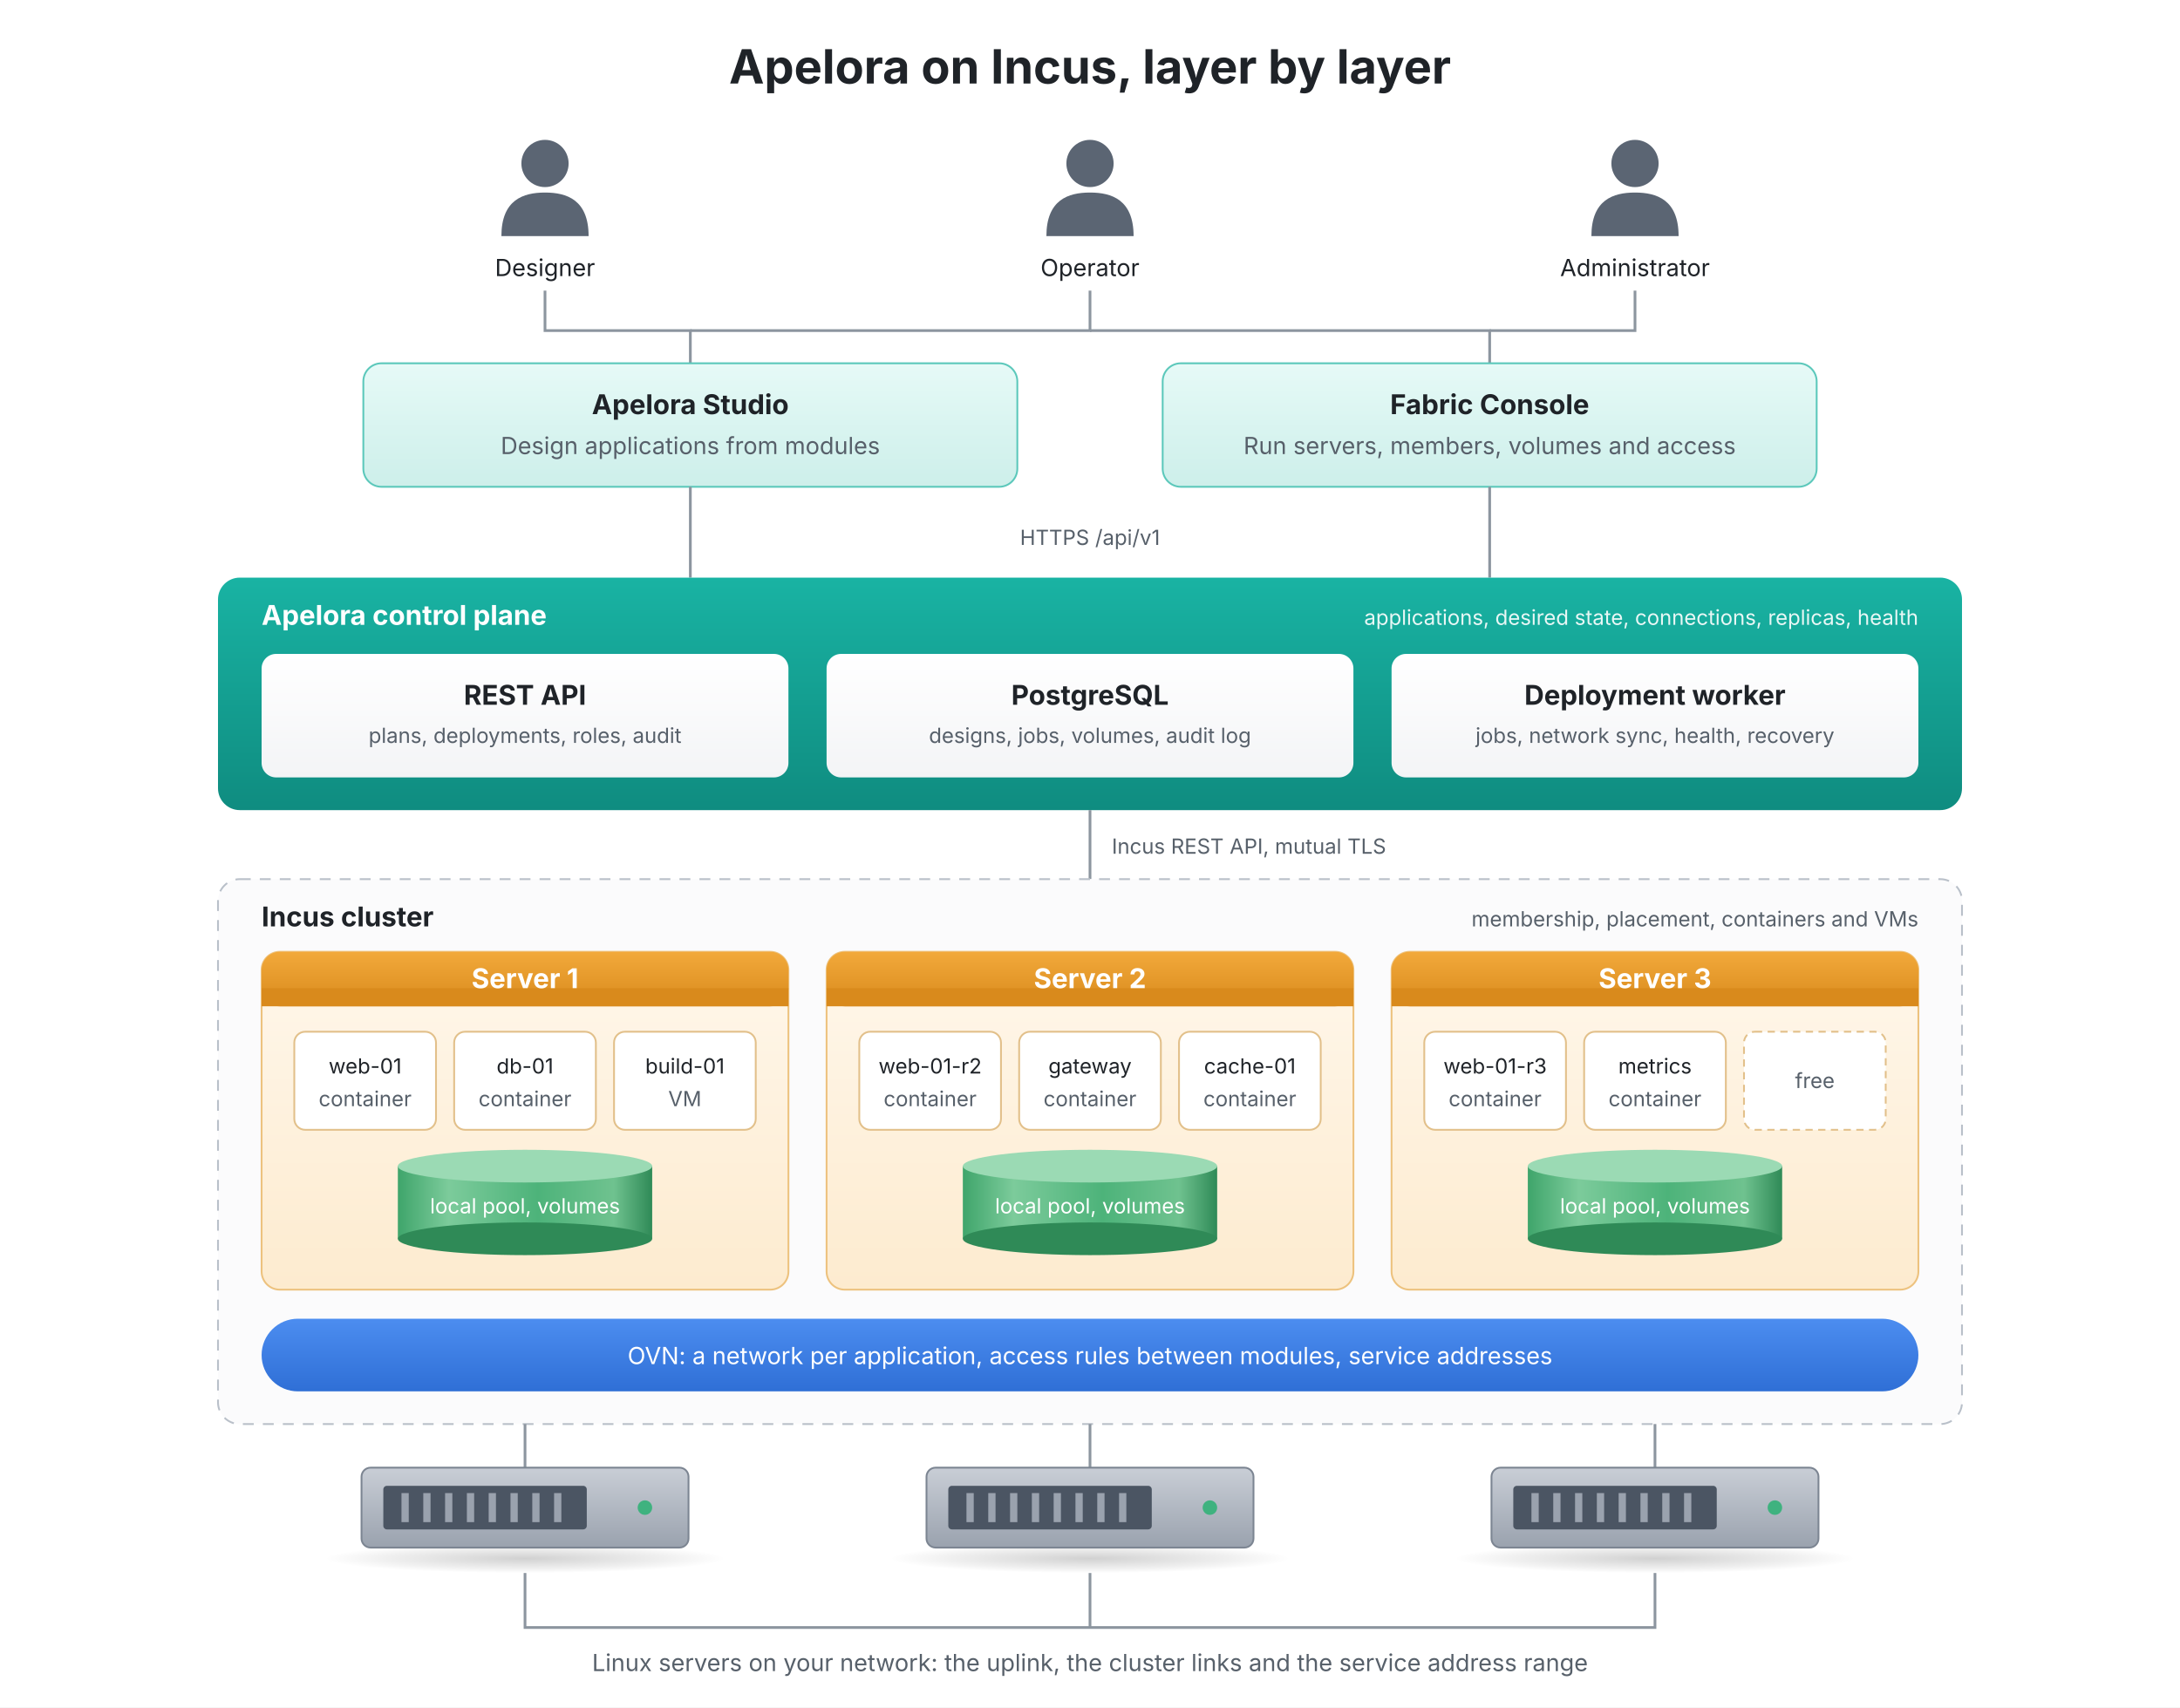
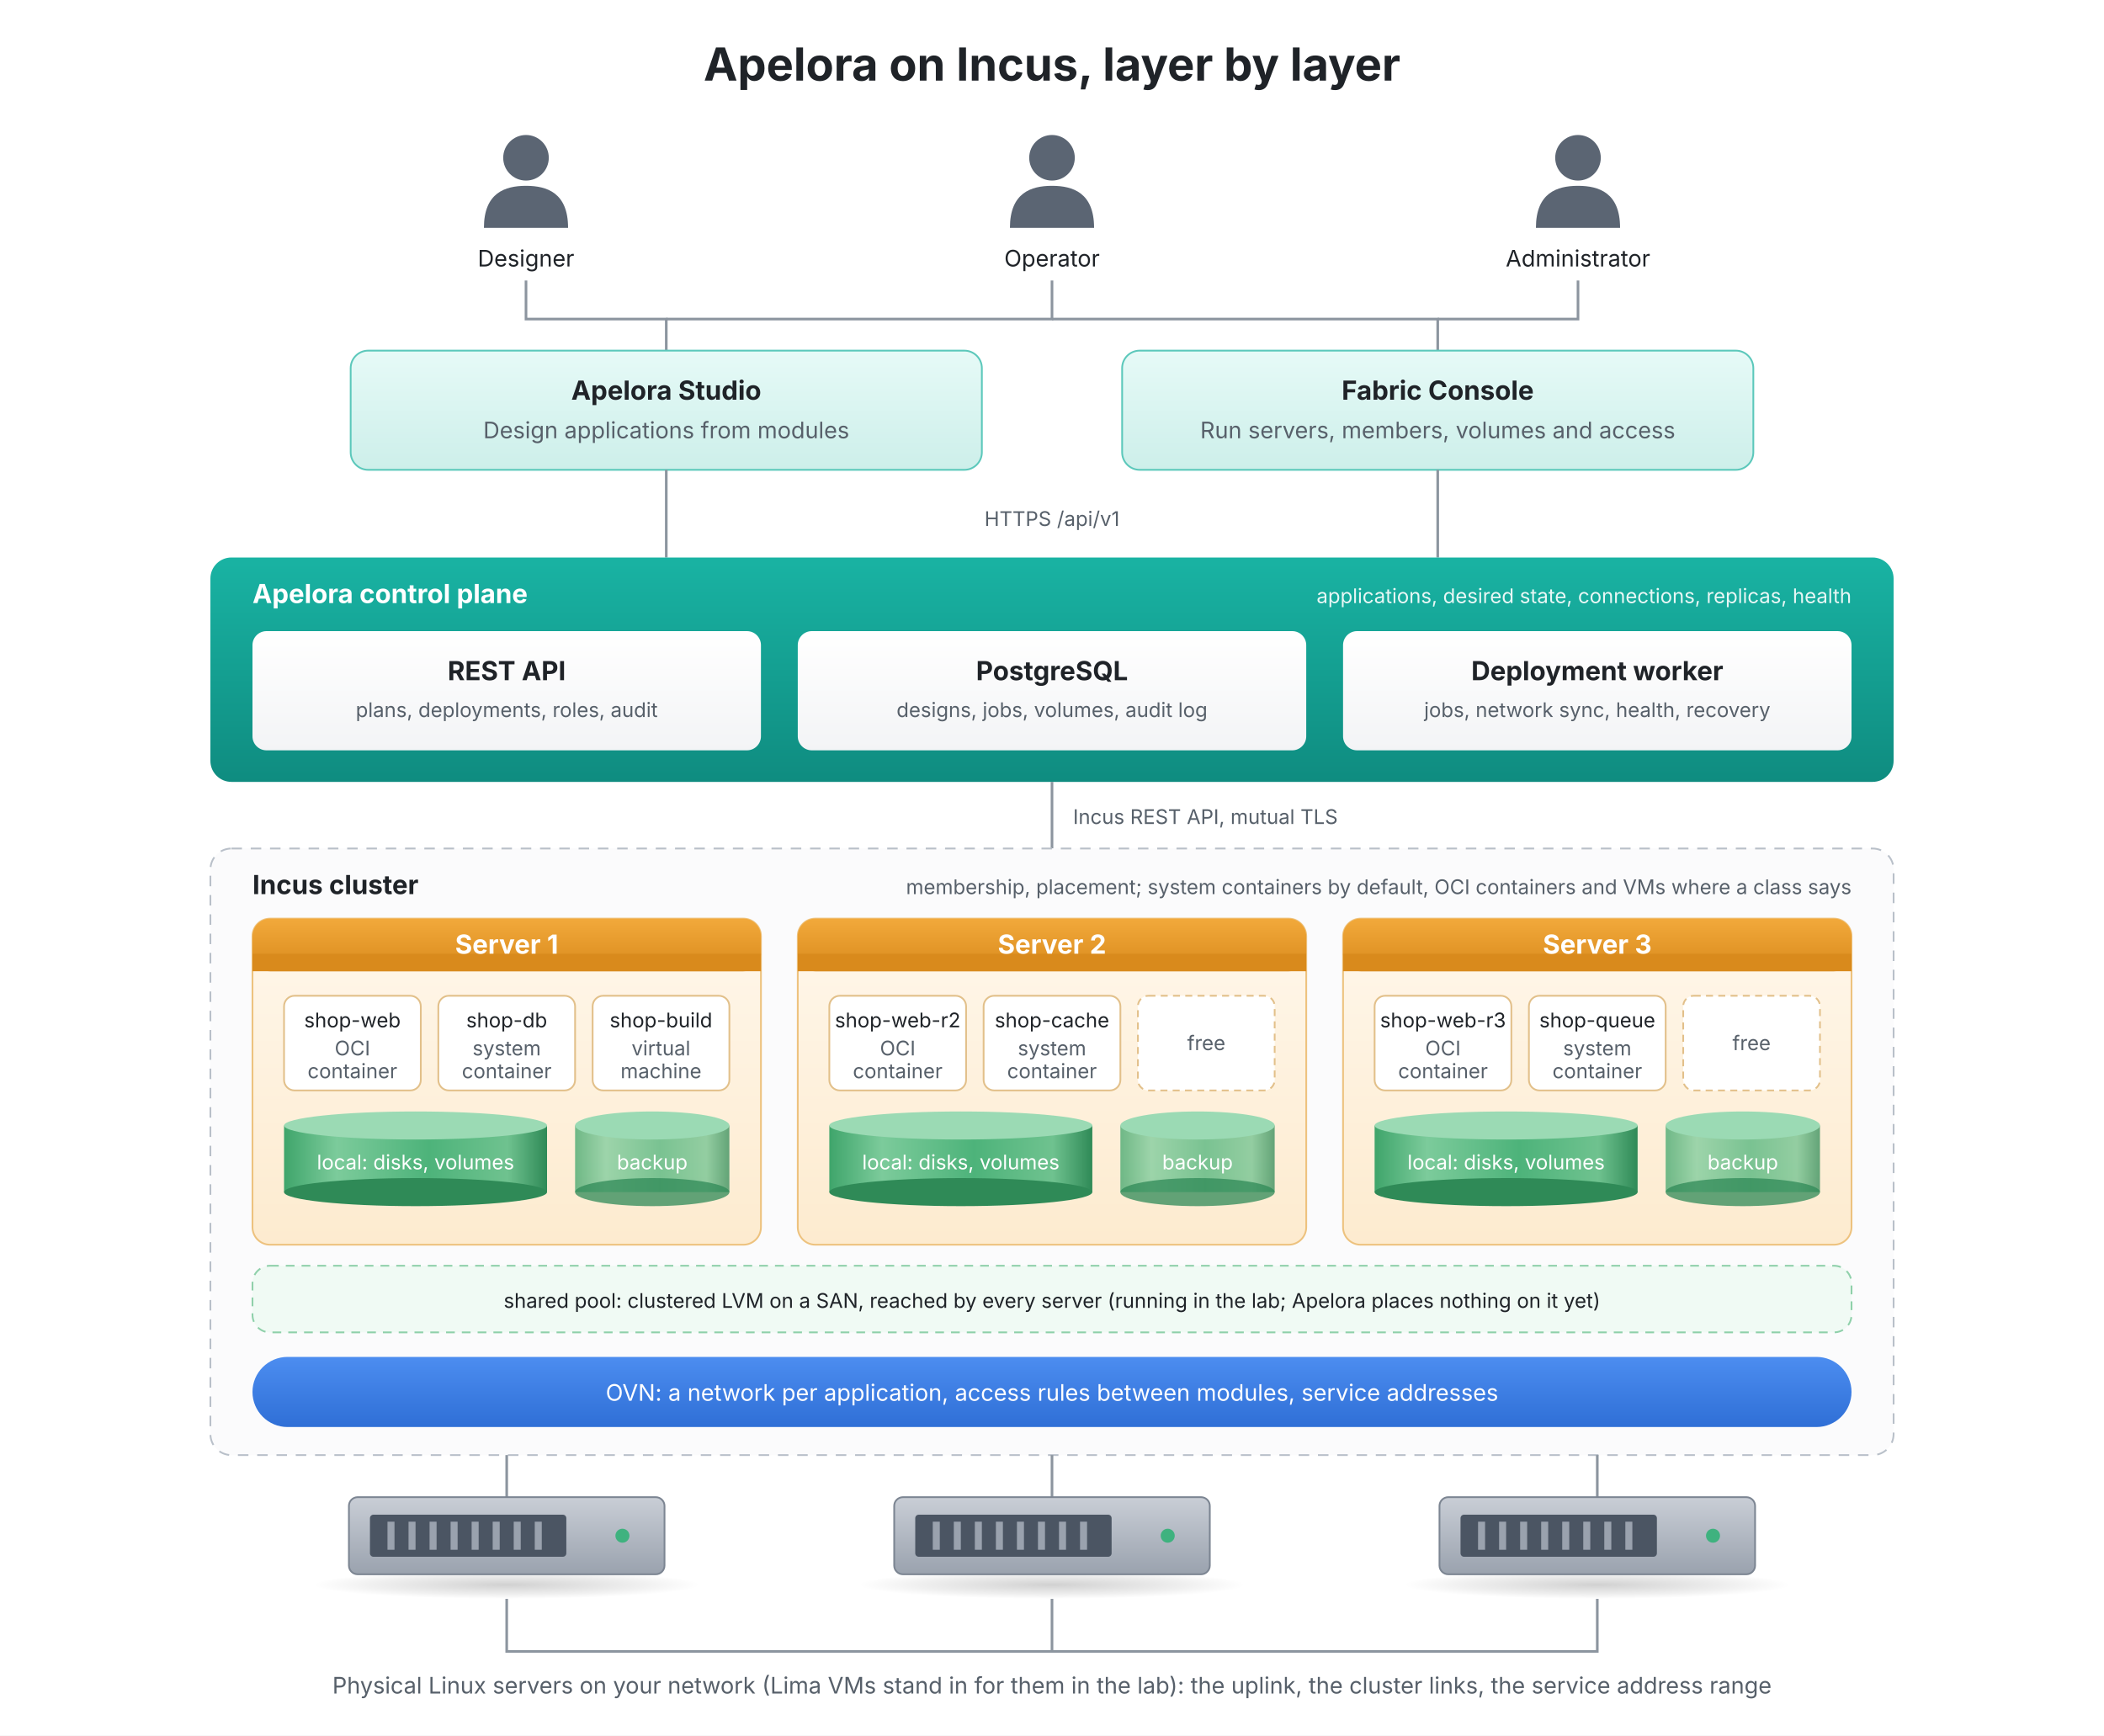
- <svg xmlns="http://www.w3.org/2000/svg" viewBox="0 0 1200 940" width="1200" height="940" role="img" aria-labelledby="pl-title pl-desc" font-family="ui-sans-serif, system-ui, -apple-system, 'Segoe UI', sans-serif">
+ <svg xmlns="http://www.w3.org/2000/svg" viewBox="0 0 1200 990" width="1200" height="990" role="img" aria-labelledby="pl-title pl-desc" font-family="ui-sans-serif, system-ui, -apple-system, 'Segoe UI', sans-serif">
  <defs>
    <linearGradient id="pl-teal" x1="0" y1="0" x2="0" y2="1">
      <stop offset="0" stop-color="#E6FAF7" />
      <stop offset="1" stop-color="#CDEFEA" />
    </linearGradient>
    <linearGradient id="pl-teal-strong" x1="0" y1="0" x2="0" y2="1">
      <stop offset="0" stop-color="#19B3A3" />
      <stop offset="1" stop-color="#0F8C80" />
    </linearGradient>
    <linearGradient id="pl-amber" x1="0" y1="0" x2="0" y2="1">
      <stop offset="0" stop-color="#FFF7EB" />
      <stop offset="1" stop-color="#FDEBCF" />
    </linearGradient>
    <linearGradient id="pl-amber-strong" x1="0" y1="0" x2="0" y2="1">
      <stop offset="0" stop-color="#F2A93B" />
      <stop offset="1" stop-color="#D98A1C" />
    </linearGradient>
    <linearGradient id="pl-blue" x1="0" y1="0" x2="0" y2="1">
      <stop offset="0" stop-color="#4C8DF0" />
      <stop offset="1" stop-color="#2F6FD6" />
    </linearGradient>
    <linearGradient id="pl-green-body" x1="0" y1="0" x2="1" y2="0">
      <stop offset="0" stop-color="#3FA56B" />
      <stop offset="0.2" stop-color="#7CCB9B" />
      <stop offset="0.55" stop-color="#4DB37A" />
      <stop offset="0.85" stop-color="#6FC28F" />
      <stop offset="1" stop-color="#2F8A57" />
    </linearGradient>
    <linearGradient id="pl-card" x1="0" y1="0" x2="0" y2="1">
      <stop offset="0" stop-color="#FFFFFF" />
      <stop offset="1" stop-color="#F3F4F6" />
    </linearGradient>
    <linearGradient id="pl-metal" x1="0" y1="0" x2="0" y2="1">
      <stop offset="0" stop-color="#C9CED6" />
      <stop offset="1" stop-color="#9AA2AE" />
    </linearGradient>
    <radialGradient id="pl-floor" cx="0.5" cy="0.5" r="0.5">
      <stop offset="0" stop-color="#000" stop-opacity="0.18" />
      <stop offset="0.7" stop-color="#000" stop-opacity="0.06" />
      <stop offset="1" stop-color="#000" stop-opacity="0" />
    </radialGradient>
    <g id="pl-person">
      <circle cx="0" cy="-22" r="13" fill="#5B6573" />
      <path d="M-24 18 C-24 -2 -12 -6 0 -6 C12 -6 24 -2 24 18 Z" fill="#5B6573" />
    </g>
  </defs>
  <style>
    .t { fill: #1F2328; }
    .m { fill: #57606A; }
    .w { fill: #FFFFFF; }
    .h1 { font-size: 26px; font-weight: 700; }
    .h2 { font-size: 15px; font-weight: 700; }
    .b { font-size: 13px; }
    .s { font-size: 11.5px; }
    .line { stroke: #8C959F; stroke-width: 1.5; fill: none; }
  </style>
-   <rect width="1200" height="940" fill="#FFFFFF" />
+   <rect width="1200" height="990" fill="#FFFFFF" />
  <text x="600" y="46" text-anchor="middle" class="t h1">Apelora on Incus, layer by layer</text>
  <g id="pl-people">
    <use href="#pl-person" x="300" y="112" />
    <text x="300" y="152" text-anchor="middle" class="t b">Designer</text>
    <use href="#pl-person" x="600" y="112" />
    <text x="600" y="152" text-anchor="middle" class="t b">Operator</text>
    <use href="#pl-person" x="900" y="112" />
    <text x="900" y="152" text-anchor="middle" class="t b">Administrator</text>
  </g>
  <path class="line" d="M300 160 V182 H380 V200" />
  <path class="line" d="M600 160 V182 H380" />
  <path class="line" d="M600 182 H820 V200" />
  <path class="line" d="M900 160 V182 H820" />
  <g id="pl-uis">
    <rect x="200" y="200" width="360" height="68" rx="10" fill="url(#pl-teal)" stroke="#5CC8BB" />
    <text x="380" y="228" text-anchor="middle" class="t h2">Apelora Studio</text>
    <text x="380" y="250" text-anchor="middle" class="m b">Design applications from modules</text>
    <rect x="640" y="200" width="360" height="68" rx="10" fill="url(#pl-teal)" stroke="#5CC8BB" />
    <text x="820" y="228" text-anchor="middle" class="t h2">Fabric Console</text>
    <text x="820" y="250" text-anchor="middle" class="m b">Run servers, members, volumes and access</text>
  </g>
  <path class="line" d="M380 268 V318" />
  <path class="line" d="M820 268 V318" />
  <text x="600" y="300" text-anchor="middle" class="m s">HTTPS /api/v1</text>
  <g id="pl-control-plane">
    <rect x="120" y="318" width="960" height="128" rx="12" fill="url(#pl-teal-strong)" />
    <text x="144" y="344" class="w h2">Apelora control plane</text>
    <text x="1056" y="344" text-anchor="end" class="w s" fill-opacity="0.9">applications, desired state, connections, replicas, health</text>
    <rect x="144" y="360" width="290" height="68" rx="8" fill="url(#pl-card)" />
    <text x="289" y="388" text-anchor="middle" class="t h2">REST API</text>
    <text x="289" y="409" text-anchor="middle" class="m s">plans, deployments, roles, audit</text>
    <rect x="455" y="360" width="290" height="68" rx="8" fill="url(#pl-card)" />
    <text x="600" y="388" text-anchor="middle" class="t h2">PostgreSQL</text>
    <text x="600" y="409" text-anchor="middle" class="m s">designs, jobs, volumes, audit log</text>
    <rect x="766" y="360" width="290" height="68" rx="8" fill="url(#pl-card)" />
    <text x="911" y="388" text-anchor="middle" class="t h2">Deployment worker</text>
    <text x="911" y="409" text-anchor="middle" class="m s">jobs, network sync, health, recovery</text>
  </g>
  <path class="line" d="M600 446 V484" />
  <text x="612" y="470" class="m s">Incus REST API, mutual TLS</text>
  <g id="pl-cluster">
-     <rect x="120" y="484" width="960" height="300" rx="12" fill="#FBFBFC" stroke="#B9C0C9" stroke-dasharray="6 5" />
+     <rect x="120" y="484" width="960" height="346" rx="12" fill="#FBFBFC" stroke="#B9C0C9" stroke-dasharray="6 5" />
    <text x="144" y="510" class="t h2">Incus cluster</text>
-     <text x="1056" y="510" text-anchor="end" class="m s">membership, placement, containers and VMs</text>
+     <text x="1056" y="510" text-anchor="end" class="m s">membership, placement; system containers by default, OCI containers and VMs where a class says</text>
    <g id="pl-server-1">
      <rect x="144" y="524" width="290" height="186" rx="10" fill="url(#pl-amber)" stroke="#EDC27E" />
      <rect x="144" y="524" width="290" height="30" rx="10" fill="url(#pl-amber-strong)" />
      <rect x="144" y="544" width="290" height="10" fill="#D98A1C" />
      <text x="289" y="544" text-anchor="middle" class="w h2">Server 1</text>
      <rect x="162" y="568" width="78" height="54" rx="6" fill="#FFFFFF" stroke="#E2C08A" />
-       <text x="201" y="591" text-anchor="middle" class="t s">web-01</text>
-       <text x="201" y="609" text-anchor="middle" class="m s">container</text>
+       <text x="201" y="586" text-anchor="middle" class="t s">shop-web</text>
+       <text x="201" y="602" text-anchor="middle" class="m s">OCI</text>
+       <text x="201" y="615" text-anchor="middle" class="m s">container</text>
      <rect x="250" y="568" width="78" height="54" rx="6" fill="#FFFFFF" stroke="#E2C08A" />
-       <text x="289" y="591" text-anchor="middle" class="t s">db-01</text>
-       <text x="289" y="609" text-anchor="middle" class="m s">container</text>
+       <text x="289" y="586" text-anchor="middle" class="t s">shop-db</text>
+       <text x="289" y="602" text-anchor="middle" class="m s">system</text>
+       <text x="289" y="615" text-anchor="middle" class="m s">container</text>
      <rect x="338" y="568" width="78" height="54" rx="6" fill="#FFFFFF" stroke="#E2C08A" />
-       <text x="377" y="591" text-anchor="middle" class="t s">build-01</text>
-       <text x="377" y="609" text-anchor="middle" class="m s">VM</text>
+       <text x="377" y="586" text-anchor="middle" class="t s">shop-build</text>
+       <text x="377" y="602" text-anchor="middle" class="m s">virtual</text>
+       <text x="377" y="615" text-anchor="middle" class="m s">machine</text>
+       <rect x="162" y="642" width="150" height="38" fill="url(#pl-green-body)" />
+       <ellipse cx="237" cy="680" rx="75" ry="8" fill="#2F8A57" />
+       <ellipse cx="237" cy="642" rx="75" ry="8" fill="#9BDAB4" />
+       <text x="237" y="667" text-anchor="middle" class="w s">local: disks, volumes</text>
+       <rect x="328" y="642" width="88" height="38" fill="url(#pl-green-body)" fill-opacity="0.75" />
+       <ellipse cx="372" cy="680" rx="44" ry="8" fill="#2F8A57" fill-opacity="0.75" />
+       <ellipse cx="372" cy="642" rx="44" ry="8" fill="#9BDAB4" />
+       <text x="372" y="667" text-anchor="middle" class="w s">backup</text>
    </g>
    <g id="pl-server-2">
      <rect x="455" y="524" width="290" height="186" rx="10" fill="url(#pl-amber)" stroke="#EDC27E" />
      <rect x="455" y="524" width="290" height="30" rx="10" fill="url(#pl-amber-strong)" />
      <rect x="455" y="544" width="290" height="10" fill="#D98A1C" />
      <text x="600" y="544" text-anchor="middle" class="w h2">Server 2</text>
      <rect x="473" y="568" width="78" height="54" rx="6" fill="#FFFFFF" stroke="#E2C08A" />
-       <text x="512" y="591" text-anchor="middle" class="t s">web-01-r2</text>
-       <text x="512" y="609" text-anchor="middle" class="m s">container</text>
+       <text x="512" y="586" text-anchor="middle" class="t s">shop-web-r2</text>
+       <text x="512" y="602" text-anchor="middle" class="m s">OCI</text>
+       <text x="512" y="615" text-anchor="middle" class="m s">container</text>
      <rect x="561" y="568" width="78" height="54" rx="6" fill="#FFFFFF" stroke="#E2C08A" />
-       <text x="600" y="591" text-anchor="middle" class="t s">gateway</text>
-       <text x="600" y="609" text-anchor="middle" class="m s">container</text>
-       <rect x="649" y="568" width="78" height="54" rx="6" fill="#FFFFFF" stroke="#E2C08A" />
-       <text x="688" y="591" text-anchor="middle" class="t s">cache-01</text>
-       <text x="688" y="609" text-anchor="middle" class="m s">container</text>
+       <text x="600" y="586" text-anchor="middle" class="t s">shop-cache</text>
+       <text x="600" y="602" text-anchor="middle" class="m s">system</text>
+       <text x="600" y="615" text-anchor="middle" class="m s">container</text>
+       <rect x="649" y="568" width="78" height="54" rx="6" fill="#FFFFFF" stroke="#E2C08A" stroke-dasharray="4 3" />
+       <text x="688" y="599" text-anchor="middle" class="m s">free</text>
+       <rect x="473" y="642" width="150" height="38" fill="url(#pl-green-body)" />
+       <ellipse cx="548" cy="680" rx="75" ry="8" fill="#2F8A57" />
+       <ellipse cx="548" cy="642" rx="75" ry="8" fill="#9BDAB4" />
+       <text x="548" y="667" text-anchor="middle" class="w s">local: disks, volumes</text>
+       <rect x="639" y="642" width="88" height="38" fill="url(#pl-green-body)" fill-opacity="0.75" />
+       <ellipse cx="683" cy="680" rx="44" ry="8" fill="#2F8A57" fill-opacity="0.75" />
+       <ellipse cx="683" cy="642" rx="44" ry="8" fill="#9BDAB4" />
+       <text x="683" y="667" text-anchor="middle" class="w s">backup</text>
    </g>
    <g id="pl-server-3">
      <rect x="766" y="524" width="290" height="186" rx="10" fill="url(#pl-amber)" stroke="#EDC27E" />
      <rect x="766" y="524" width="290" height="30" rx="10" fill="url(#pl-amber-strong)" />
      <rect x="766" y="544" width="290" height="10" fill="#D98A1C" />
      <text x="911" y="544" text-anchor="middle" class="w h2">Server 3</text>
      <rect x="784" y="568" width="78" height="54" rx="6" fill="#FFFFFF" stroke="#E2C08A" />
-       <text x="823" y="591" text-anchor="middle" class="t s">web-01-r3</text>
-       <text x="823" y="609" text-anchor="middle" class="m s">container</text>
+       <text x="823" y="586" text-anchor="middle" class="t s">shop-web-r3</text>
+       <text x="823" y="602" text-anchor="middle" class="m s">OCI</text>
+       <text x="823" y="615" text-anchor="middle" class="m s">container</text>
      <rect x="872" y="568" width="78" height="54" rx="6" fill="#FFFFFF" stroke="#E2C08A" />
-       <text x="911" y="591" text-anchor="middle" class="t s">metrics</text>
-       <text x="911" y="609" text-anchor="middle" class="m s">container</text>
+       <text x="911" y="586" text-anchor="middle" class="t s">shop-queue</text>
+       <text x="911" y="602" text-anchor="middle" class="m s">system</text>
+       <text x="911" y="615" text-anchor="middle" class="m s">container</text>
      <rect x="960" y="568" width="78" height="54" rx="6" fill="#FFFFFF" stroke="#E2C08A" stroke-dasharray="4 3" />
      <text x="999" y="599" text-anchor="middle" class="m s">free</text>
-     </g>
-     <g id="pl-pools">
-       <rect x="219" y="642" width="140" height="40" fill="url(#pl-green-body)" />
-       <ellipse cx="289" cy="682" rx="70" ry="9" fill="#2F8A57" />
-       <ellipse cx="289" cy="642" rx="70" ry="9" fill="#9BDAB4" />
-       <text x="289" y="668" text-anchor="middle" class="w s">local pool, volumes</text>
-       <rect x="530" y="642" width="140" height="40" fill="url(#pl-green-body)" />
-       <ellipse cx="600" cy="682" rx="70" ry="9" fill="#2F8A57" />
-       <ellipse cx="600" cy="642" rx="70" ry="9" fill="#9BDAB4" />
-       <text x="600" y="668" text-anchor="middle" class="w s">local pool, volumes</text>
-       <rect x="841" y="642" width="140" height="40" fill="url(#pl-green-body)" />
-       <ellipse cx="911" cy="682" rx="70" ry="9" fill="#2F8A57" />
-       <ellipse cx="911" cy="642" rx="70" ry="9" fill="#9BDAB4" />
-       <text x="911" y="668" text-anchor="middle" class="w s">local pool, volumes</text>
+       <rect x="784" y="642" width="150" height="38" fill="url(#pl-green-body)" />
+       <ellipse cx="859" cy="680" rx="75" ry="8" fill="#2F8A57" />
+       <ellipse cx="859" cy="642" rx="75" ry="8" fill="#9BDAB4" />
+       <text x="859" y="667" text-anchor="middle" class="w s">local: disks, volumes</text>
+       <rect x="950" y="642" width="88" height="38" fill="url(#pl-green-body)" fill-opacity="0.75" />
+       <ellipse cx="994" cy="680" rx="44" ry="8" fill="#2F8A57" fill-opacity="0.75" />
+       <ellipse cx="994" cy="642" rx="44" ry="8" fill="#9BDAB4" />
+       <text x="994" y="667" text-anchor="middle" class="w s">backup</text>
+     </g>
+     <g id="pl-shared">
+       <rect x="144" y="722" width="912" height="38" rx="10" fill="#F0FAF4" stroke="#8FD0AA" stroke-dasharray="5 4" />
+       <text x="600" y="746" text-anchor="middle" class="t s">shared pool: clustered LVM on a SAN, reached by every server (running in the lab; Apelora places nothing on it yet)</text>
    </g>
    <g id="pl-ovn">
-       <rect x="144" y="726" width="912" height="40" rx="20" fill="url(#pl-blue)" />
-       <text x="600" y="751" text-anchor="middle" class="w b">OVN: a network per application, access rules between modules, service addresses</text>
+       <rect x="144" y="774" width="912" height="40" rx="20" fill="url(#pl-blue)" />
+       <text x="600" y="799" text-anchor="middle" class="w b">OVN: a network per application, access rules between modules, service addresses</text>
    </g>
  </g>
  <g id="pl-hardware">
-     <path class="line" d="M289 784 V808 M600 784 V808 M911 784 V808" />
+     <path class="line" d="M289 830 V854 M600 830 V854 M911 830 V854" />
    <g>
-       <ellipse cx="289" cy="858" rx="110" ry="8" fill="url(#pl-floor)" />
-       <rect x="199" y="808" width="180" height="44" rx="5" fill="url(#pl-metal)" stroke="#7C8592" />
-       <rect x="211" y="818" width="112" height="24" rx="2" fill="#4B5563" />
-       <path d="M223 822 V838 M235 822 V838 M247 822 V838 M259 822 V838 M271 822 V838 M283 822 V838 M295 822 V838 M307 822 V838" stroke="#9AA2AE" stroke-width="4" />
-       <circle cx="355" cy="830" r="4" fill="#3FB27F" />
+       <ellipse cx="289" cy="904" rx="110" ry="8" fill="url(#pl-floor)" />
+       <rect x="199" y="854" width="180" height="44" rx="5" fill="url(#pl-metal)" stroke="#7C8592" />
+       <rect x="211" y="864" width="112" height="24" rx="2" fill="#4B5563" />
+       <path d="M223 868 V884 M235 868 V884 M247 868 V884 M259 868 V884 M271 868 V884 M283 868 V884 M295 868 V884 M307 868 V884" stroke="#9AA2AE" stroke-width="4" />
+       <circle cx="355" cy="876" r="4" fill="#3FB27F" />
    </g>
    <g>
-       <ellipse cx="600" cy="858" rx="110" ry="8" fill="url(#pl-floor)" />
-       <rect x="510" y="808" width="180" height="44" rx="5" fill="url(#pl-metal)" stroke="#7C8592" />
-       <rect x="522" y="818" width="112" height="24" rx="2" fill="#4B5563" />
-       <path d="M534 822 V838 M546 822 V838 M558 822 V838 M570 822 V838 M582 822 V838 M594 822 V838 M606 822 V838 M618 822 V838" stroke="#9AA2AE" stroke-width="4" />
-       <circle cx="666" cy="830" r="4" fill="#3FB27F" />
+       <ellipse cx="600" cy="904" rx="110" ry="8" fill="url(#pl-floor)" />
+       <rect x="510" y="854" width="180" height="44" rx="5" fill="url(#pl-metal)" stroke="#7C8592" />
+       <rect x="522" y="864" width="112" height="24" rx="2" fill="#4B5563" />
+       <path d="M534 868 V884 M546 868 V884 M558 868 V884 M570 868 V884 M582 868 V884 M594 868 V884 M606 868 V884 M618 868 V884" stroke="#9AA2AE" stroke-width="4" />
+       <circle cx="666" cy="876" r="4" fill="#3FB27F" />
    </g>
    <g>
-       <ellipse cx="911" cy="858" rx="110" ry="8" fill="url(#pl-floor)" />
-       <rect x="821" y="808" width="180" height="44" rx="5" fill="url(#pl-metal)" stroke="#7C8592" />
-       <rect x="833" y="818" width="112" height="24" rx="2" fill="#4B5563" />
-       <path d="M845 822 V838 M857 822 V838 M869 822 V838 M881 822 V838 M893 822 V838 M905 822 V838 M917 822 V838 M929 822 V838" stroke="#9AA2AE" stroke-width="4" />
-       <circle cx="977" cy="830" r="4" fill="#3FB27F" />
-     </g>
-     <path class="line" d="M289 866 V896 H911 V866 M600 866 V896" />
-     <text x="600" y="920" text-anchor="middle" class="m b">Linux servers on your network: the uplink, the cluster links and the service address range</text>
+       <ellipse cx="911" cy="904" rx="110" ry="8" fill="url(#pl-floor)" />
+       <rect x="821" y="854" width="180" height="44" rx="5" fill="url(#pl-metal)" stroke="#7C8592" />
+       <rect x="833" y="864" width="112" height="24" rx="2" fill="#4B5563" />
+       <path d="M845 868 V884 M857 868 V884 M869 868 V884 M881 868 V884 M893 868 V884 M905 868 V884 M917 868 V884 M929 868 V884" stroke="#9AA2AE" stroke-width="4" />
+       <circle cx="977" cy="876" r="4" fill="#3FB27F" />
+     </g>
+     <path class="line" d="M289 912 V942 H911 V912 M600 912 V942" />
+     <text x="600" y="966" text-anchor="middle" class="m b">Physical Linux servers on your network (Lima VMs stand in for them in the lab): the uplink, the cluster links, the service address range</text>
  </g>
</svg>
